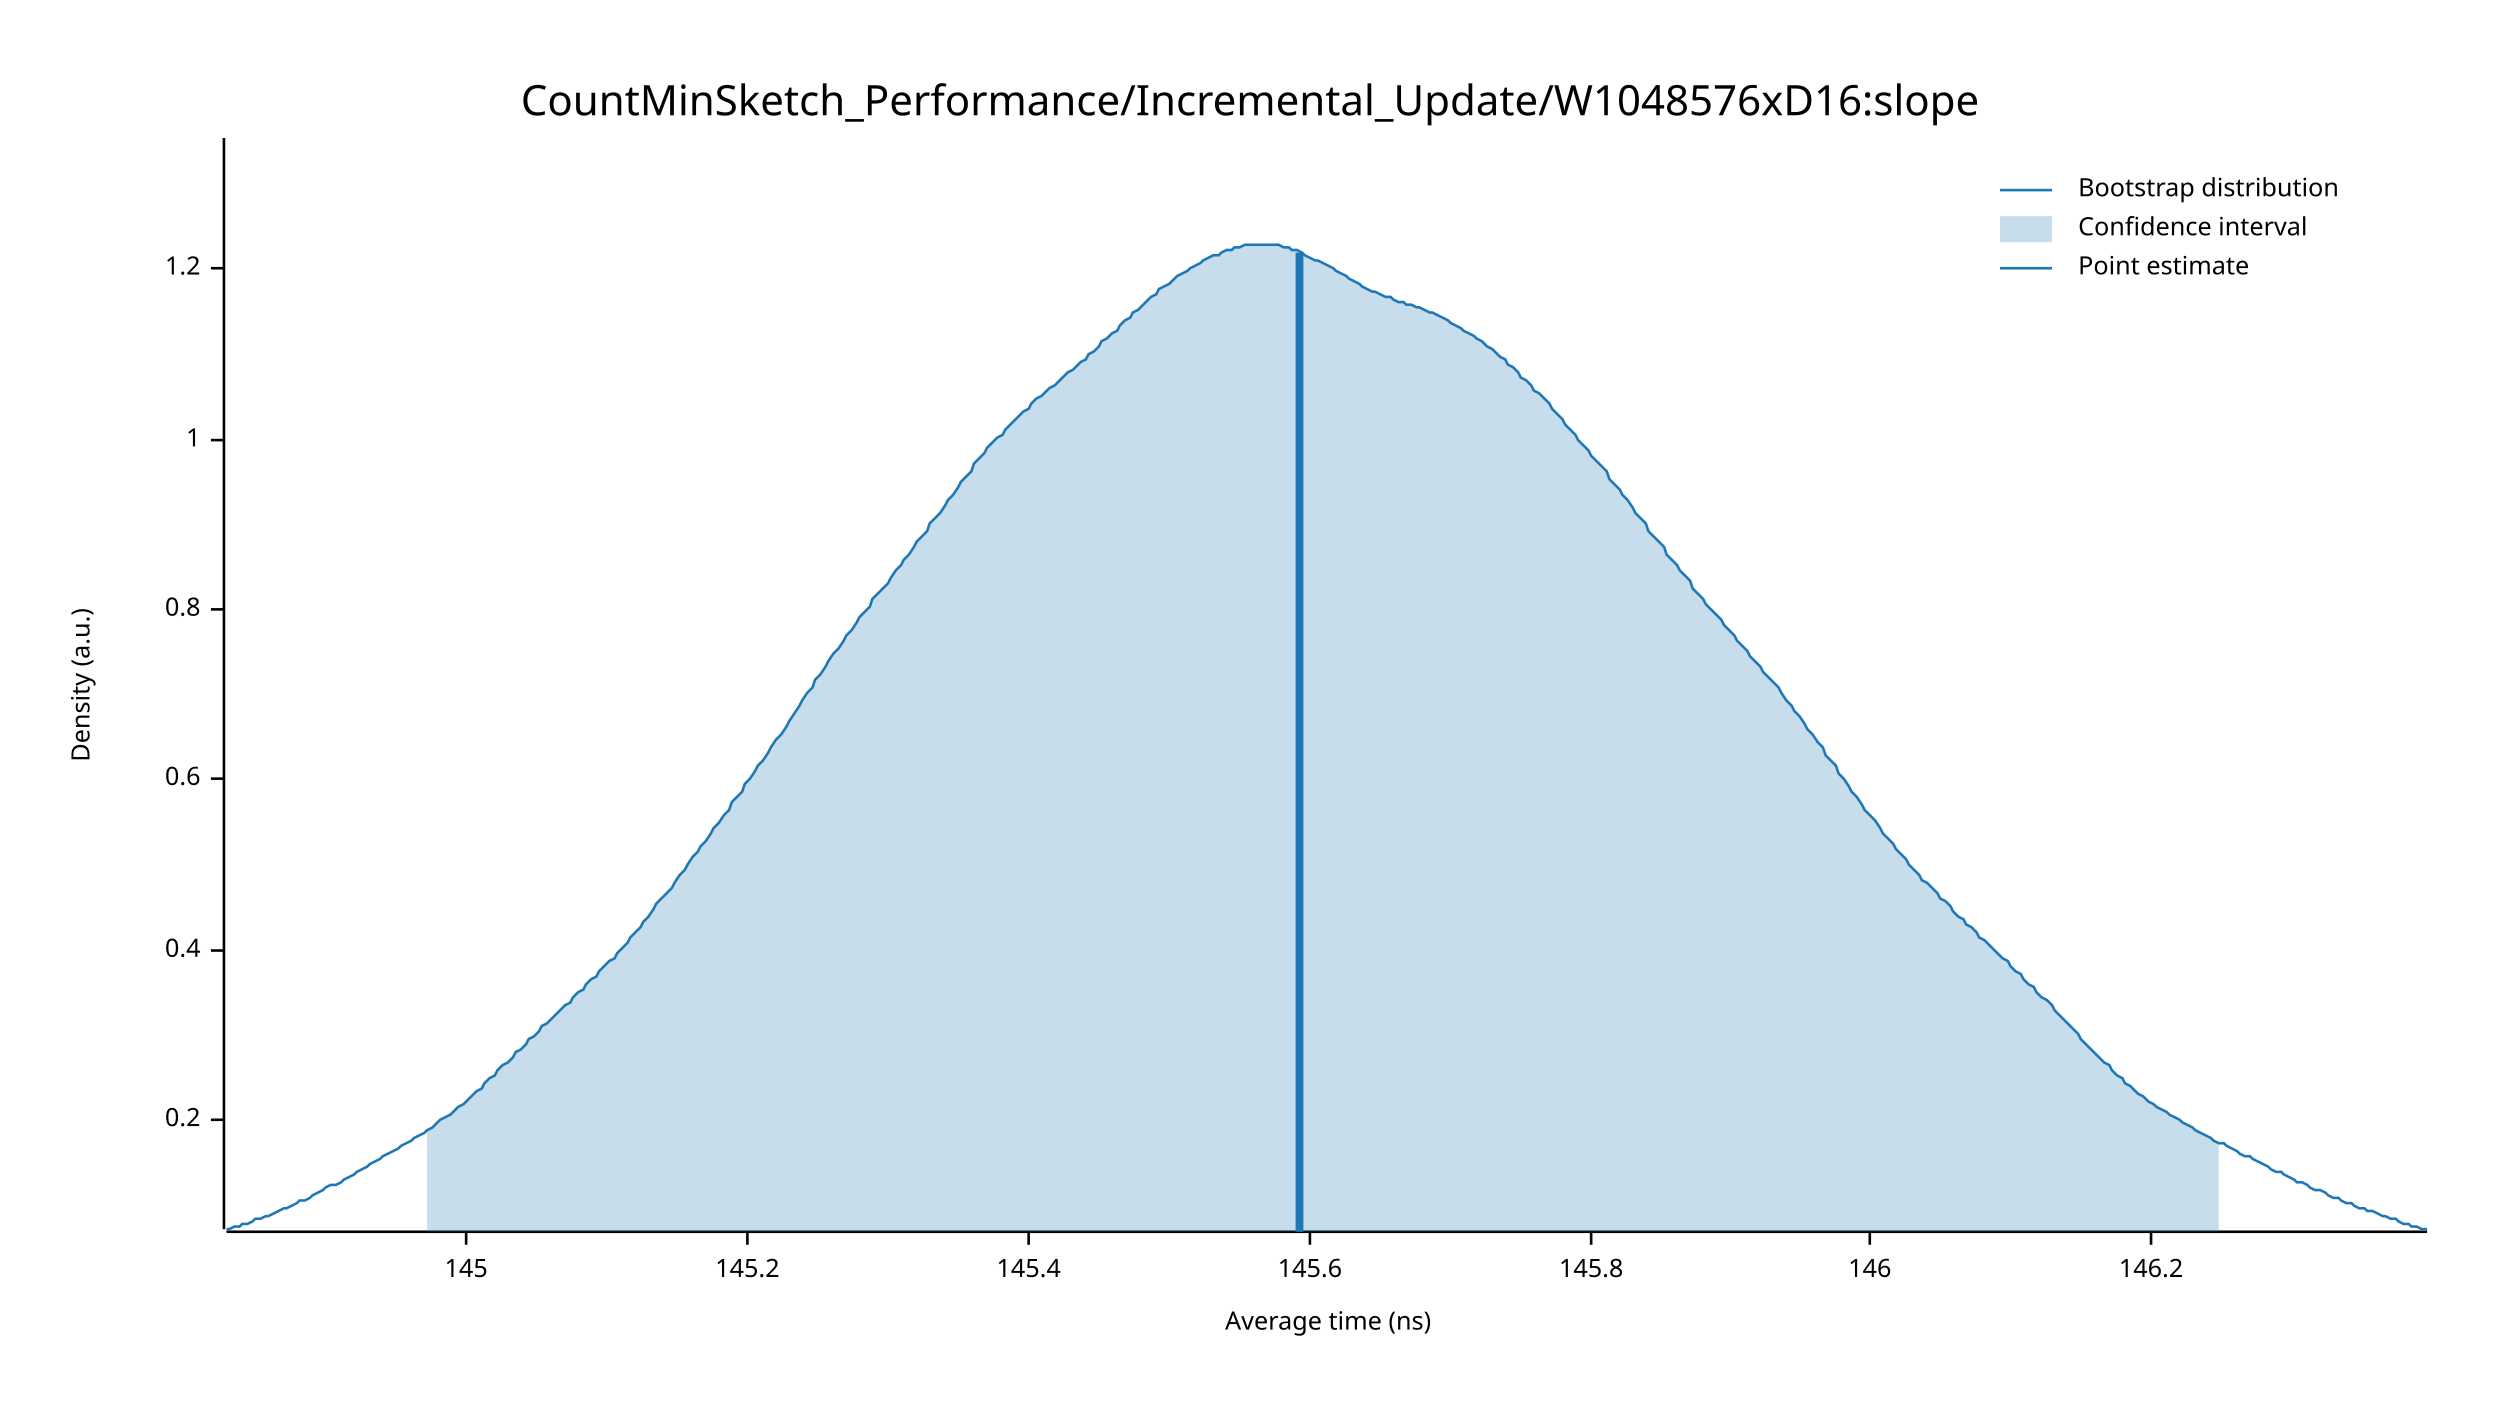
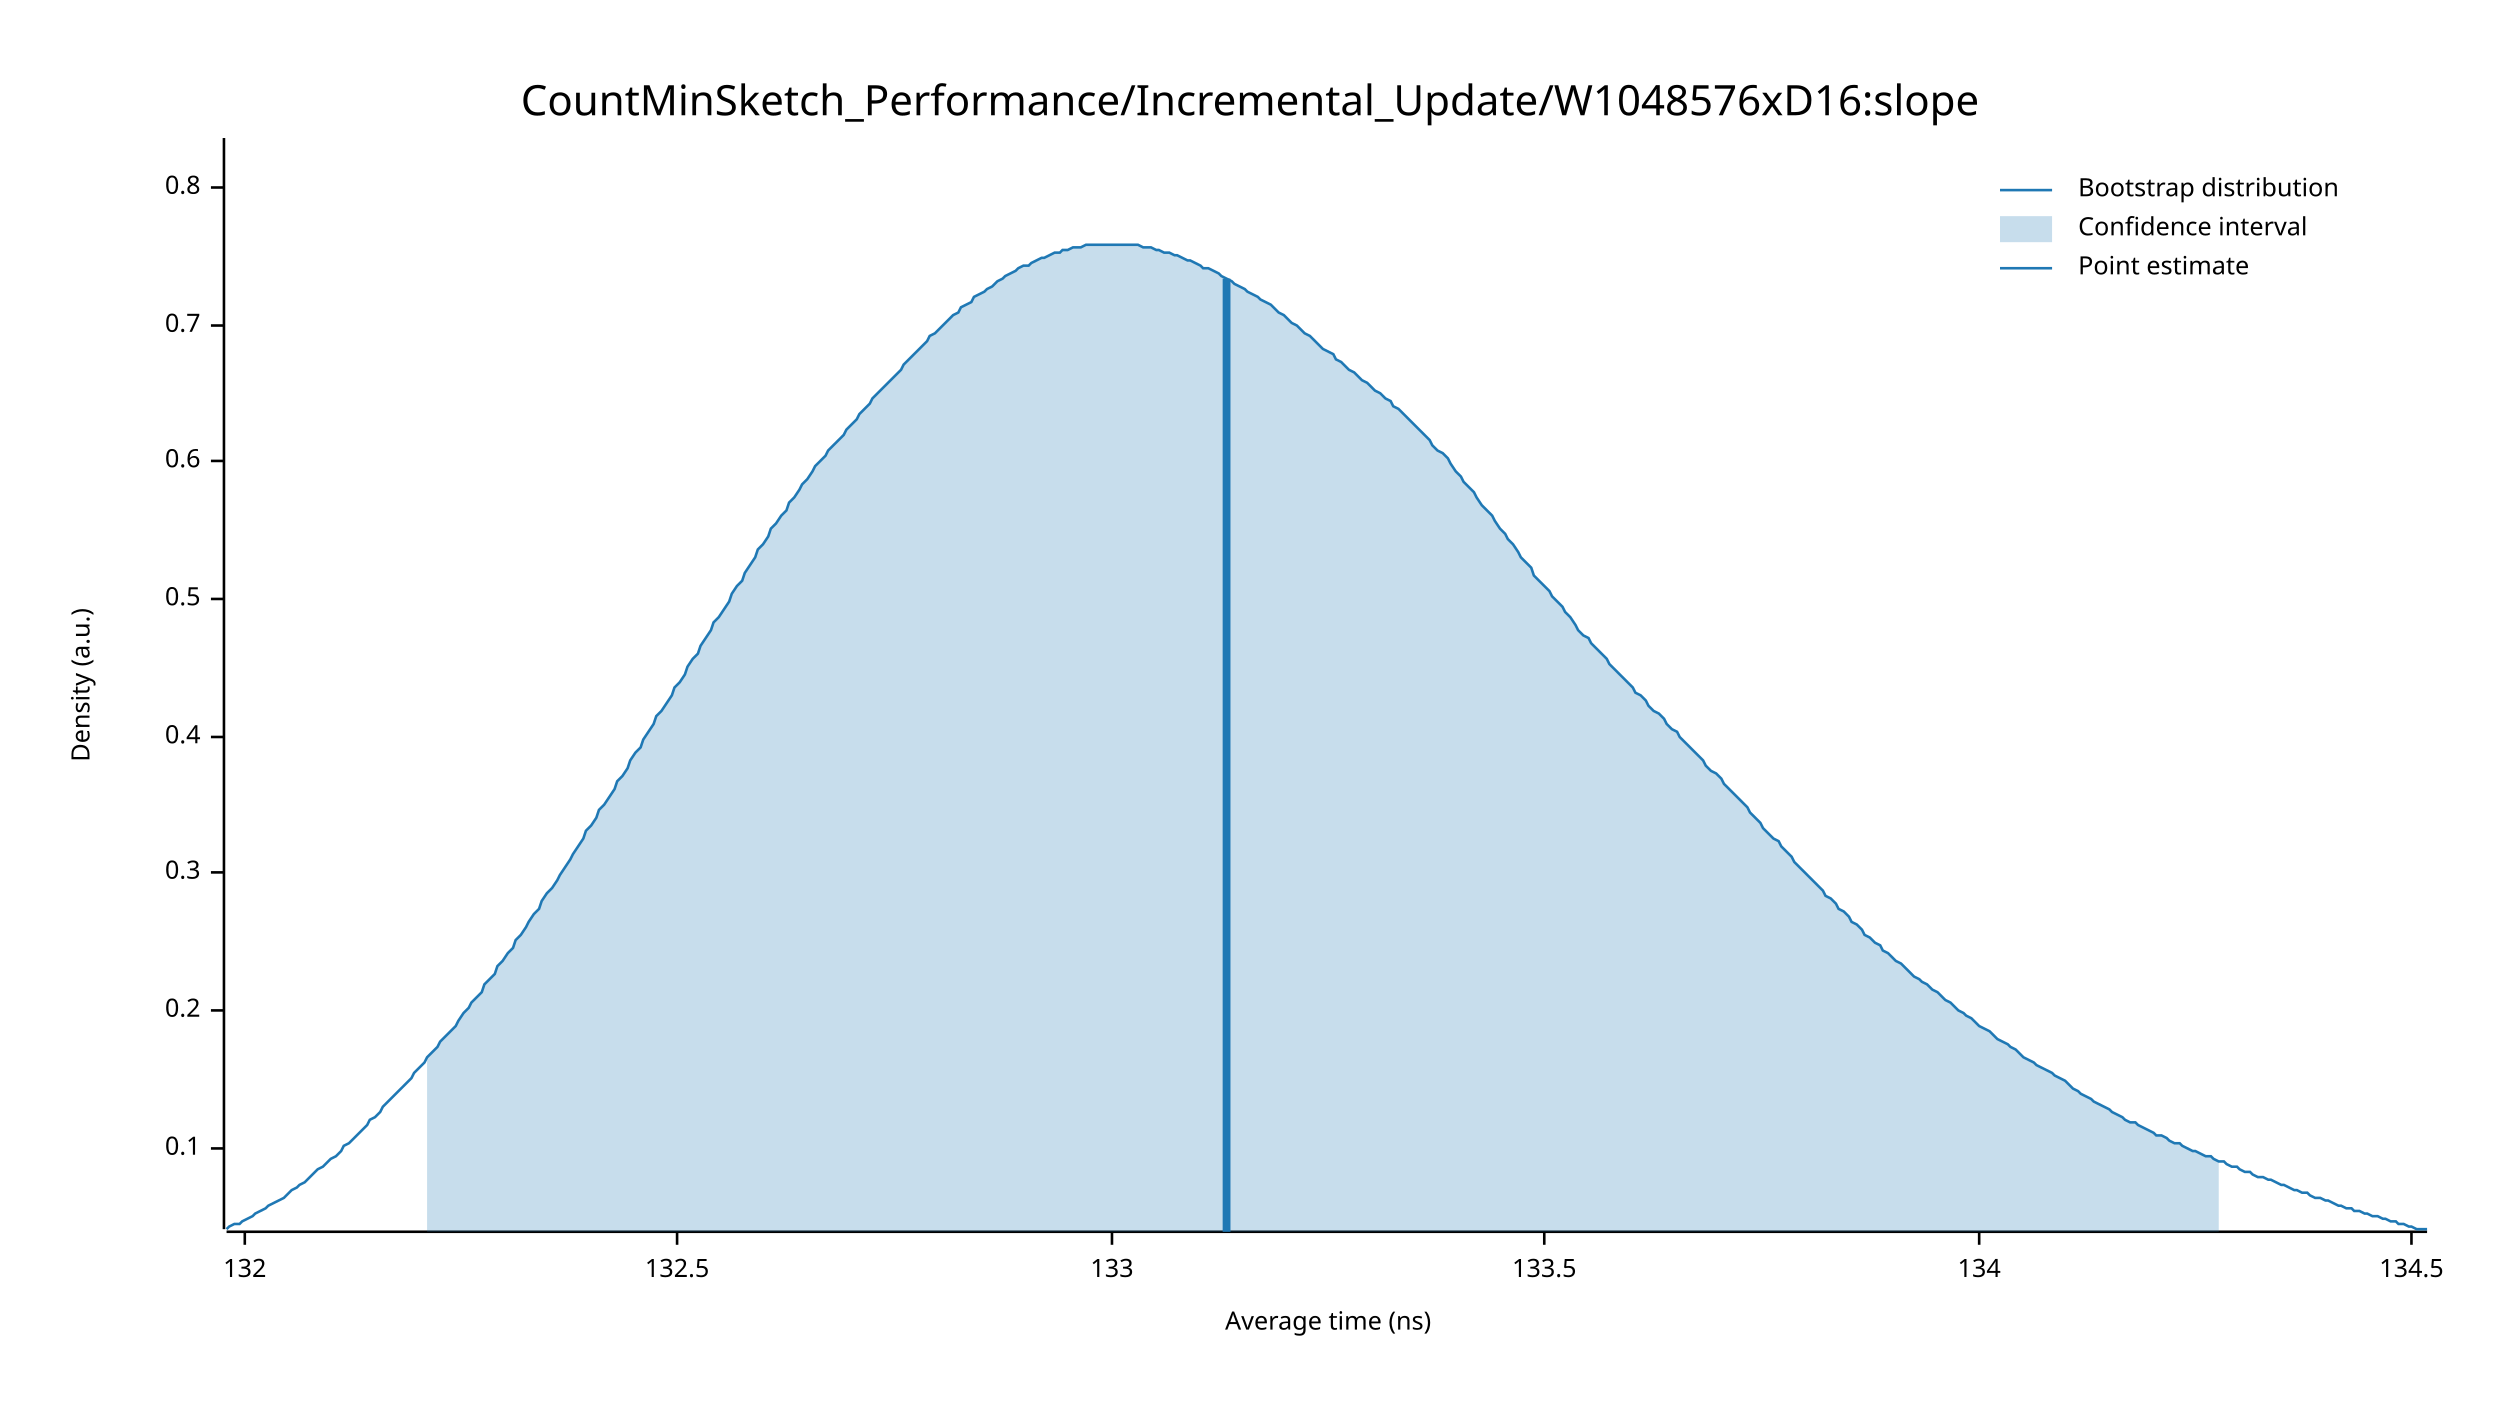
<svg xmlns="http://www.w3.org/2000/svg" width="960" height="540" viewBox="0 0 960 540">
  <text x="480" y="32" dy="0.76em" text-anchor="middle" font-family="sans-serif" font-size="16.129" opacity="1" fill="#000000">
CountMinSketch_Performance/Incremental_Update/W1048576xD16:slope
</text>
  <text x="27" y="263" dy="0.76em" text-anchor="middle" font-family="sans-serif" font-size="9.677" opacity="1" fill="#000000" transform="rotate(270, 27, 263)">
Density (a.u.)
</text>
  <text x="510" y="513" dy="-0.5ex" text-anchor="middle" font-family="sans-serif" font-size="9.677" opacity="1" fill="#000000">
Average time (ns)
</text>
  <polyline fill="none" opacity="1" stroke="#000000" stroke-width="1" points="86,53 86,472 " />
-   <text x="77" y="430" dy="0.5ex" text-anchor="end" font-family="sans-serif" font-size="9.677" opacity="1" fill="#000000">
+   <text x="77" y="441" dy="0.5ex" text-anchor="end" font-family="sans-serif" font-size="9.677" opacity="1" fill="#000000">
+ 0.1
+ </text>
+   <polyline fill="none" opacity="1" stroke="#000000" stroke-width="1" points="81,441 86,441 " />
+   <text x="77" y="388" dy="0.5ex" text-anchor="end" font-family="sans-serif" font-size="9.677" opacity="1" fill="#000000">
0.2
</text>
-   <polyline fill="none" opacity="1" stroke="#000000" stroke-width="1" points="81,430 86,430 " />
-   <text x="77" y="365" dy="0.5ex" text-anchor="end" font-family="sans-serif" font-size="9.677" opacity="1" fill="#000000">
+   <polyline fill="none" opacity="1" stroke="#000000" stroke-width="1" points="81,388 86,388 " />
+   <text x="77" y="335" dy="0.5ex" text-anchor="end" font-family="sans-serif" font-size="9.677" opacity="1" fill="#000000">
+ 0.3
+ </text>
+   <polyline fill="none" opacity="1" stroke="#000000" stroke-width="1" points="81,335 86,335 " />
+   <text x="77" y="283" dy="0.5ex" text-anchor="end" font-family="sans-serif" font-size="9.677" opacity="1" fill="#000000">
0.4
</text>
-   <polyline fill="none" opacity="1" stroke="#000000" stroke-width="1" points="81,365 86,365 " />
-   <text x="77" y="299" dy="0.5ex" text-anchor="end" font-family="sans-serif" font-size="9.677" opacity="1" fill="#000000">
+   <polyline fill="none" opacity="1" stroke="#000000" stroke-width="1" points="81,283 86,283 " />
+   <text x="77" y="230" dy="0.5ex" text-anchor="end" font-family="sans-serif" font-size="9.677" opacity="1" fill="#000000">
+ 0.5
+ </text>
+   <polyline fill="none" opacity="1" stroke="#000000" stroke-width="1" points="81,230 86,230 " />
+   <text x="77" y="177" dy="0.5ex" text-anchor="end" font-family="sans-serif" font-size="9.677" opacity="1" fill="#000000">
0.6
</text>
-   <polyline fill="none" opacity="1" stroke="#000000" stroke-width="1" points="81,299 86,299 " />
-   <text x="77" y="234" dy="0.5ex" text-anchor="end" font-family="sans-serif" font-size="9.677" opacity="1" fill="#000000">
+   <polyline fill="none" opacity="1" stroke="#000000" stroke-width="1" points="81,177 86,177 " />
+   <text x="77" y="125" dy="0.5ex" text-anchor="end" font-family="sans-serif" font-size="9.677" opacity="1" fill="#000000">
+ 0.7
+ </text>
+   <polyline fill="none" opacity="1" stroke="#000000" stroke-width="1" points="81,125 86,125 " />
+   <text x="77" y="72" dy="0.5ex" text-anchor="end" font-family="sans-serif" font-size="9.677" opacity="1" fill="#000000">
0.8
</text>
-   <polyline fill="none" opacity="1" stroke="#000000" stroke-width="1" points="81,234 86,234 " />
-   <text x="77" y="169" dy="0.5ex" text-anchor="end" font-family="sans-serif" font-size="9.677" opacity="1" fill="#000000">
- 1
+   <polyline fill="none" opacity="1" stroke="#000000" stroke-width="1" points="81,72 86,72 " />
+   <polyline fill="none" opacity="1" stroke="#000000" stroke-width="1" points="87,473 932,473 " />
+   <text x="94" y="483" dy="0.76em" text-anchor="middle" font-family="sans-serif" font-size="9.677" opacity="1" fill="#000000">
+ 132
</text>
-   <polyline fill="none" opacity="1" stroke="#000000" stroke-width="1" points="81,169 86,169 " />
-   <text x="77" y="103" dy="0.5ex" text-anchor="end" font-family="sans-serif" font-size="9.677" opacity="1" fill="#000000">
- 1.2
+   <polyline fill="none" opacity="1" stroke="#000000" stroke-width="1" points="94,473 94,478 " />
+   <text x="260" y="483" dy="0.76em" text-anchor="middle" font-family="sans-serif" font-size="9.677" opacity="1" fill="#000000">
+ 132.5
</text>
-   <polyline fill="none" opacity="1" stroke="#000000" stroke-width="1" points="81,103 86,103 " />
-   <polyline fill="none" opacity="1" stroke="#000000" stroke-width="1" points="87,473 932,473 " />
-   <text x="179" y="483" dy="0.76em" text-anchor="middle" font-family="sans-serif" font-size="9.677" opacity="1" fill="#000000">
- 145
+   <polyline fill="none" opacity="1" stroke="#000000" stroke-width="1" points="260,473 260,478 " />
+   <text x="427" y="483" dy="0.76em" text-anchor="middle" font-family="sans-serif" font-size="9.677" opacity="1" fill="#000000">
+ 133
</text>
-   <polyline fill="none" opacity="1" stroke="#000000" stroke-width="1" points="179,473 179,478 " />
-   <text x="287" y="483" dy="0.76em" text-anchor="middle" font-family="sans-serif" font-size="9.677" opacity="1" fill="#000000">
- 145.2
+   <polyline fill="none" opacity="1" stroke="#000000" stroke-width="1" points="427,473 427,478 " />
+   <text x="593" y="483" dy="0.76em" text-anchor="middle" font-family="sans-serif" font-size="9.677" opacity="1" fill="#000000">
+ 133.5
</text>
-   <polyline fill="none" opacity="1" stroke="#000000" stroke-width="1" points="287,473 287,478 " />
-   <text x="395" y="483" dy="0.76em" text-anchor="middle" font-family="sans-serif" font-size="9.677" opacity="1" fill="#000000">
- 145.4
+   <polyline fill="none" opacity="1" stroke="#000000" stroke-width="1" points="593,473 593,478 " />
+   <text x="760" y="483" dy="0.76em" text-anchor="middle" font-family="sans-serif" font-size="9.677" opacity="1" fill="#000000">
+ 134
</text>
-   <polyline fill="none" opacity="1" stroke="#000000" stroke-width="1" points="395,473 395,478 " />
-   <text x="503" y="483" dy="0.76em" text-anchor="middle" font-family="sans-serif" font-size="9.677" opacity="1" fill="#000000">
- 145.6
+   <polyline fill="none" opacity="1" stroke="#000000" stroke-width="1" points="760,473 760,478 " />
+   <text x="926" y="483" dy="0.76em" text-anchor="middle" font-family="sans-serif" font-size="9.677" opacity="1" fill="#000000">
+ 134.5
</text>
-   <polyline fill="none" opacity="1" stroke="#000000" stroke-width="1" points="503,473 503,478 " />
-   <text x="611" y="483" dy="0.76em" text-anchor="middle" font-family="sans-serif" font-size="9.677" opacity="1" fill="#000000">
- 145.8
- </text>
-   <polyline fill="none" opacity="1" stroke="#000000" stroke-width="1" points="611,473 611,478 " />
-   <text x="718" y="483" dy="0.76em" text-anchor="middle" font-family="sans-serif" font-size="9.677" opacity="1" fill="#000000">
- 146
- </text>
-   <polyline fill="none" opacity="1" stroke="#000000" stroke-width="1" points="718,473 718,478 " />
-   <text x="826" y="483" dy="0.76em" text-anchor="middle" font-family="sans-serif" font-size="9.677" opacity="1" fill="#000000">
- 146.2
- </text>
-   <polyline fill="none" opacity="1" stroke="#000000" stroke-width="1" points="826,473 826,478 " />
-   <polyline fill="none" opacity="1" stroke="#1F78B4" stroke-width="1" points="87,472 88,472 90,471 92,471 93,470 95,470 97,469 98,468 100,468 102,467 103,467 105,466 107,465 109,464 110,464 112,463 114,462 115,461 117,461 119,460 120,459 122,458 124,457 125,456 127,455 129,455 131,454 132,453 134,452 136,451 137,450 139,449 141,448 142,447 144,446 146,445 147,444 149,443 151,442 153,441 154,440 156,439 158,438 159,437 161,436 163,435 164,434 166,433 168,431 169,430 171,429 173,428 175,426 176,425 178,424 180,422 181,421 183,419 185,418 186,416 188,414 190,413 191,411 193,409 195,408 197,406 198,404 200,403 202,401 203,399 205,398 207,396 208,394 210,393 212,391 214,389 215,388 217,386 219,385 220,383 222,381 224,380 225,378 227,376 229,375 230,373 232,371 234,369 236,368 237,366 239,364 241,362 242,360 244,358 246,356 247,354 249,352 251,349 252,347 254,345 256,343 258,341 259,339 261,336 263,334 264,332 266,329 268,327 269,325 271,323 273,320 274,318 276,316 278,313 280,311 281,308 283,306 285,304 286,301 288,299 290,296 291,294 293,292 295,289 296,287 298,284 300,282 302,279 303,277 305,274 307,271 308,269 310,266 312,264 313,261 315,259 317,256 318,254 320,251 322,249 324,246 325,244 327,242 329,239 330,237 332,235 334,233 335,230 337,228 339,226 341,224 342,222 344,219 346,217 347,215 349,213 351,210 352,208 354,206 356,204 357,201 359,199 361,197 363,194 364,192 366,190 368,187 369,185 371,183 373,181 374,178 376,176 378,174 379,172 381,170 383,168 385,167 386,165 388,163 390,161 391,160 393,158 395,157 396,155 398,153 400,152 401,151 403,149 405,148 407,146 408,145 410,143 412,142 413,141 415,139 417,138 418,136 420,135 422,133 423,131 425,130 427,128 429,127 430,125 432,123 434,122 435,120 437,119 439,117 440,116 442,114 444,113 445,111 447,110 449,109 451,107 452,106 454,105 456,104 457,103 459,102 461,101 462,100 464,99 466,98 468,98 469,97 471,96 473,96 474,95 476,95 478,94 479,94 481,94 483,94 484,94 486,94 488,94 490,94 491,94 493,95 495,95 496,96 498,96 500,97 501,98 503,99 505,100 506,100 508,101 510,102 512,103 513,104 515,105 517,106 518,107 520,108 522,109 523,110 525,111 527,112 528,112 530,113 532,114 534,114 535,115 537,116 539,116 540,117 542,117 544,118 545,118 547,119 549,120 550,120 552,121 554,122 556,123 557,124 559,125 561,126 562,127 564,128 566,129 567,130 569,131 571,133 573,134 574,135 576,137 578,138 579,140 581,141 583,143 584,145 586,146 588,148 589,150 591,151 593,153 595,155 596,157 598,159 600,161 601,163 603,165 605,167 606,169 608,171 610,173 611,175 613,177 615,179 617,181 618,184 620,186 622,188 623,190 625,192 627,195 628,197 630,199 632,201 633,204 635,206 637,208 639,210 640,213 642,215 644,217 645,219 647,221 649,223 650,226 652,228 654,230 655,232 657,234 659,236 661,238 662,240 664,242 666,244 667,246 669,248 671,250 672,252 674,254 676,256 677,258 679,260 681,262 683,264 684,266 686,269 688,271 689,273 691,275 693,278 694,280 696,282 698,285 700,287 701,290 703,292 705,294 706,297 708,299 710,302 711,304 713,306 715,309 716,311 718,313 720,315 722,318 723,320 725,322 727,324 728,326 730,328 732,330 733,332 735,334 737,336 738,338 740,339 742,341 744,343 745,345 747,346 749,348 750,350 752,352 754,353 755,355 757,356 759,358 760,360 762,361 764,363 766,365 767,366 769,368 771,369 772,371 774,373 776,374 777,376 779,378 781,379 782,381 784,383 786,384 788,386 789,388 791,390 793,392 794,393 796,395 798,397 799,399 801,401 803,403 804,404 806,406 808,408 810,409 811,411 813,413 815,414 816,416 818,417 820,419 821,420 823,421 825,423 827,424 828,425 830,426 832,427 833,428 835,429 837,430 838,431 840,432 842,433 843,434 845,435 847,436 849,437 850,438 852,439 854,439 855,440 857,441 859,442 860,443 862,444 864,444 865,445 867,446 869,447 871,448 872,449 874,450 876,450 877,451 879,452 881,453 882,454 884,454 886,455 887,456 889,457 891,457 893,458 894,459 896,460 898,460 899,461 901,462 903,462 904,463 906,464 908,464 909,465 911,465 913,466 915,467 916,467 918,468 920,468 921,469 923,470 925,470 926,471 928,471 930,472 932,472 " />
-   <polygon opacity="0.25" fill="#1F78B4" points="164,434 166,433 168,431 169,430 171,429 173,428 175,426 176,425 178,424 180,422 181,421 183,419 185,418 186,416 188,414 190,413 191,411 193,409 195,408 197,406 198,404 200,403 202,401 203,399 205,398 207,396 208,394 210,393 212,391 214,389 215,388 217,386 219,385 220,383 222,381 224,380 225,378 227,376 229,375 230,373 232,371 234,369 236,368 237,366 239,364 241,362 242,360 244,358 246,356 247,354 249,352 251,349 252,347 254,345 256,343 258,341 259,339 261,336 263,334 264,332 266,329 268,327 269,325 271,323 273,320 274,318 276,316 278,313 280,311 281,308 283,306 285,304 286,301 288,299 290,296 291,294 293,292 295,289 296,287 298,284 300,282 302,279 303,277 305,274 307,271 308,269 310,266 312,264 313,261 315,259 317,256 318,254 320,251 322,249 324,246 325,244 327,242 329,239 330,237 332,235 334,233 335,230 337,228 339,226 341,224 342,222 344,219 346,217 347,215 349,213 351,210 352,208 354,206 356,204 357,201 359,199 361,197 363,194 364,192 366,190 368,187 369,185 371,183 373,181 374,178 376,176 378,174 379,172 381,170 383,168 385,167 386,165 388,163 390,161 391,160 393,158 395,157 396,155 398,153 400,152 401,151 403,149 405,148 407,146 408,145 410,143 412,142 413,141 415,139 417,138 418,136 420,135 422,133 423,131 425,130 427,128 429,127 430,125 432,123 434,122 435,120 437,119 439,117 440,116 442,114 444,113 445,111 447,110 449,109 451,107 452,106 454,105 456,104 457,103 459,102 461,101 462,100 464,99 466,98 468,98 469,97 471,96 473,96 474,95 476,95 478,94 479,94 481,94 483,94 484,94 486,94 488,94 490,94 491,94 493,95 495,95 496,96 498,96 500,97 501,98 503,99 505,100 506,100 508,101 510,102 512,103 513,104 515,105 517,106 518,107 520,108 522,109 523,110 525,111 527,112 528,112 530,113 532,114 534,114 535,115 537,116 539,116 540,117 542,117 544,118 545,118 547,119 549,120 550,120 552,121 554,122 556,123 557,124 559,125 561,126 562,127 564,128 566,129 567,130 569,131 571,133 573,134 574,135 576,137 578,138 579,140 581,141 583,143 584,145 586,146 588,148 589,150 591,151 593,153 595,155 596,157 598,159 600,161 601,163 603,165 605,167 606,169 608,171 610,173 611,175 613,177 615,179 617,181 618,184 620,186 622,188 623,190 625,192 627,195 628,197 630,199 632,201 633,204 635,206 637,208 639,210 640,213 642,215 644,217 645,219 647,221 649,223 650,226 652,228 654,230 655,232 657,234 659,236 661,238 662,240 664,242 666,244 667,246 669,248 671,250 672,252 674,254 676,256 677,258 679,260 681,262 683,264 684,266 686,269 688,271 689,273 691,275 693,278 694,280 696,282 698,285 700,287 701,290 703,292 705,294 706,297 708,299 710,302 711,304 713,306 715,309 716,311 718,313 720,315 722,318 723,320 725,322 727,324 728,326 730,328 732,330 733,332 735,334 737,336 738,338 740,339 742,341 744,343 745,345 747,346 749,348 750,350 752,352 754,353 755,355 757,356 759,358 760,360 762,361 764,363 766,365 767,366 769,368 771,369 772,371 774,373 776,374 777,376 779,378 781,379 782,381 784,383 786,384 788,386 789,388 791,390 793,392 794,393 796,395 798,397 799,399 801,401 803,403 804,404 806,406 808,408 810,409 811,411 813,413 815,414 816,416 818,417 820,419 821,420 823,421 825,423 827,424 828,425 830,426 832,427 833,428 835,429 837,430 838,431 840,432 842,433 843,434 845,435 847,436 849,437 850,438 852,439 852,473 164,473 " />
-   <polyline fill="none" opacity="1" stroke="#1F78B4" stroke-width="3" points="499,473 499,97 " />
+   <polyline fill="none" opacity="1" stroke="#000000" stroke-width="1" points="926,473 926,478 " />
+   <polyline fill="none" opacity="1" stroke="#1F78B4" stroke-width="1" points="87,472 88,471 90,470 92,470 93,469 95,468 97,467 98,466 100,465 102,464 103,463 105,462 107,461 109,460 110,459 112,457 114,456 115,455 117,454 119,452 120,451 122,449 124,448 125,447 127,445 129,444 131,442 132,440 134,439 136,437 137,436 139,434 141,432 142,430 144,429 146,427 147,425 149,423 151,421 153,419 154,418 156,416 158,414 159,412 161,410 163,408 164,406 166,404 168,402 169,400 171,398 173,396 175,394 176,392 178,389 180,387 181,385 183,383 185,381 186,378 188,376 190,374 191,371 193,369 195,366 197,364 198,361 200,359 202,356 203,354 205,351 207,349 208,346 210,343 212,341 214,338 215,336 217,333 219,330 220,328 222,325 224,322 225,319 227,317 229,314 230,311 232,309 234,306 236,303 237,300 239,298 241,295 242,292 244,289 246,287 247,284 249,281 251,278 252,275 254,273 256,270 258,267 259,264 261,262 263,259 264,256 266,253 268,251 269,248 271,245 273,242 274,239 276,237 278,234 280,231 281,228 283,225 285,223 286,220 288,217 290,214 291,211 293,209 295,206 296,203 298,201 300,198 302,196 303,193 305,191 307,188 308,186 310,184 312,181 313,179 315,177 317,175 318,173 320,171 322,169 324,167 325,165 327,163 329,161 330,159 332,157 334,155 335,153 337,151 339,149 341,147 342,146 344,144 346,142 347,140 349,138 351,136 352,135 354,133 356,131 357,129 359,128 361,126 363,124 364,123 366,121 368,120 369,118 371,117 373,116 374,114 376,113 378,112 379,111 381,110 383,108 385,107 386,106 388,105 390,104 391,103 393,102 395,102 396,101 398,100 400,99 401,99 403,98 405,97 407,97 408,96 410,96 412,95 413,95 415,95 417,94 418,94 420,94 422,94 423,94 425,94 427,94 429,94 430,94 432,94 434,94 435,94 437,94 439,95 440,95 442,95 444,96 445,96 447,97 449,97 451,98 452,98 454,99 456,100 457,100 459,101 461,102 462,103 464,103 466,104 468,105 469,106 471,107 473,108 474,109 476,110 478,111 479,112 481,113 483,114 484,115 486,116 488,117 490,119 491,120 493,121 495,123 496,124 498,125 500,127 501,128 503,129 505,131 506,132 508,134 510,135 512,136 513,138 515,139 517,141 518,142 520,143 522,145 523,146 525,147 527,149 528,150 530,151 532,153 534,154 535,156 537,157 539,159 540,160 542,162 544,164 545,165 547,167 549,169 550,171 552,173 554,174 556,176 557,178 559,181 561,183 562,185 564,187 566,189 567,191 569,194 571,196 573,198 574,200 576,203 578,205 579,207 581,209 583,212 584,214 586,216 588,218 589,221 591,223 593,225 595,227 596,229 598,231 600,233 601,235 603,237 605,240 606,242 608,244 610,245 611,247 613,249 615,251 617,253 618,255 620,257 622,259 623,260 625,262 627,264 628,266 630,267 632,269 633,271 635,273 637,274 639,276 640,278 642,280 644,281 645,283 647,285 649,287 650,288 652,290 654,292 655,294 657,296 659,297 661,299 662,301 664,303 666,305 667,306 669,308 671,310 672,312 674,314 676,316 677,318 679,320 681,322 683,323 684,325 686,327 688,329 689,331 691,333 693,335 694,336 696,338 698,340 700,342 701,344 703,345 705,347 706,349 708,350 710,352 711,354 713,355 715,357 716,359 718,360 720,362 722,363 723,365 725,366 727,368 728,369 730,370 732,372 733,373 735,375 737,376 738,377 740,378 742,380 744,381 745,382 747,384 749,385 750,386 752,388 754,389 755,390 757,391 759,393 760,394 762,395 764,396 766,398 767,399 769,400 771,401 772,402 774,403 776,405 777,406 779,407 781,408 782,409 784,410 786,411 788,412 789,413 791,414 793,415 794,416 796,418 798,419 799,420 801,421 803,422 804,423 806,424 808,425 810,426 811,427 813,428 815,429 816,430 818,431 820,431 821,432 823,433 825,434 827,435 828,436 830,436 832,437 833,438 835,439 837,439 838,440 840,441 842,442 843,442 845,443 847,444 849,444 850,445 852,446 854,446 855,447 857,448 859,448 860,449 862,450 864,450 865,451 867,452 869,452 871,453 872,453 874,454 876,455 877,455 879,456 881,457 882,457 884,458 886,458 887,459 889,460 891,460 893,461 894,461 896,462 898,463 899,463 901,464 903,464 904,465 906,465 908,466 909,466 911,467 913,467 915,468 916,468 918,469 920,469 921,470 923,470 925,471 926,471 928,472 930,472 932,472 " />
+   <polygon opacity="0.25" fill="#1F78B4" points="164,406 166,404 168,402 169,400 171,398 173,396 175,394 176,392 178,389 180,387 181,385 183,383 185,381 186,378 188,376 190,374 191,371 193,369 195,366 197,364 198,361 200,359 202,356 203,354 205,351 207,349 208,346 210,343 212,341 214,338 215,336 217,333 219,330 220,328 222,325 224,322 225,319 227,317 229,314 230,311 232,309 234,306 236,303 237,300 239,298 241,295 242,292 244,289 246,287 247,284 249,281 251,278 252,275 254,273 256,270 258,267 259,264 261,262 263,259 264,256 266,253 268,251 269,248 271,245 273,242 274,239 276,237 278,234 280,231 281,228 283,225 285,223 286,220 288,217 290,214 291,211 293,209 295,206 296,203 298,201 300,198 302,196 303,193 305,191 307,188 308,186 310,184 312,181 313,179 315,177 317,175 318,173 320,171 322,169 324,167 325,165 327,163 329,161 330,159 332,157 334,155 335,153 337,151 339,149 341,147 342,146 344,144 346,142 347,140 349,138 351,136 352,135 354,133 356,131 357,129 359,128 361,126 363,124 364,123 366,121 368,120 369,118 371,117 373,116 374,114 376,113 378,112 379,111 381,110 383,108 385,107 386,106 388,105 390,104 391,103 393,102 395,102 396,101 398,100 400,99 401,99 403,98 405,97 407,97 408,96 410,96 412,95 413,95 415,95 417,94 418,94 420,94 422,94 423,94 425,94 427,94 429,94 430,94 432,94 434,94 435,94 437,94 439,95 440,95 442,95 444,96 445,96 447,97 449,97 451,98 452,98 454,99 456,100 457,100 459,101 461,102 462,103 464,103 466,104 468,105 469,106 471,107 473,108 474,109 476,110 478,111 479,112 481,113 483,114 484,115 486,116 488,117 490,119 491,120 493,121 495,123 496,124 498,125 500,127 501,128 503,129 505,131 506,132 508,134 510,135 512,136 513,138 515,139 517,141 518,142 520,143 522,145 523,146 525,147 527,149 528,150 530,151 532,153 534,154 535,156 537,157 539,159 540,160 542,162 544,164 545,165 547,167 549,169 550,171 552,173 554,174 556,176 557,178 559,181 561,183 562,185 564,187 566,189 567,191 569,194 571,196 573,198 574,200 576,203 578,205 579,207 581,209 583,212 584,214 586,216 588,218 589,221 591,223 593,225 595,227 596,229 598,231 600,233 601,235 603,237 605,240 606,242 608,244 610,245 611,247 613,249 615,251 617,253 618,255 620,257 622,259 623,260 625,262 627,264 628,266 630,267 632,269 633,271 635,273 637,274 639,276 640,278 642,280 644,281 645,283 647,285 649,287 650,288 652,290 654,292 655,294 657,296 659,297 661,299 662,301 664,303 666,305 667,306 669,308 671,310 672,312 674,314 676,316 677,318 679,320 681,322 683,323 684,325 686,327 688,329 689,331 691,333 693,335 694,336 696,338 698,340 700,342 701,344 703,345 705,347 706,349 708,350 710,352 711,354 713,355 715,357 716,359 718,360 720,362 722,363 723,365 725,366 727,368 728,369 730,370 732,372 733,373 735,375 737,376 738,377 740,378 742,380 744,381 745,382 747,384 749,385 750,386 752,388 754,389 755,390 757,391 759,393 760,394 762,395 764,396 766,398 767,399 769,400 771,401 772,402 774,403 776,405 777,406 779,407 781,408 782,409 784,410 786,411 788,412 789,413 791,414 793,415 794,416 796,418 798,419 799,420 801,421 803,422 804,423 806,424 808,425 810,426 811,427 813,428 815,429 816,430 818,431 820,431 821,432 823,433 825,434 827,435 828,436 830,436 832,437 833,438 835,439 837,439 838,440 840,441 842,442 843,442 845,443 847,444 849,444 850,445 852,446 852,473 164,473 " />
+   <polyline fill="none" opacity="1" stroke="#1F78B4" stroke-width="3" points="471,473 471,107 " />
  <text x="798" y="68" dy="0.76em" text-anchor="start" font-family="sans-serif" font-size="9.677" opacity="1" fill="#000000">
Bootstrap distribution
</text>
  <text x="798" y="83" dy="0.76em" text-anchor="start" font-family="sans-serif" font-size="9.677" opacity="1" fill="#000000">
Confidence interval
</text>
  <text x="798" y="98" dy="0.76em" text-anchor="start" font-family="sans-serif" font-size="9.677" opacity="1" fill="#000000">
Point estimate
</text>
  <polyline fill="none" opacity="1" stroke="#1F78B4" stroke-width="1" points="768,73 788,73 " />
  <rect x="768" y="83" width="20" height="10" opacity="0.25" fill="#1F78B4" stroke="none" />
  <polyline fill="none" opacity="1" stroke="#1F78B4" stroke-width="1" points="768,103 788,103 " />
</svg>
